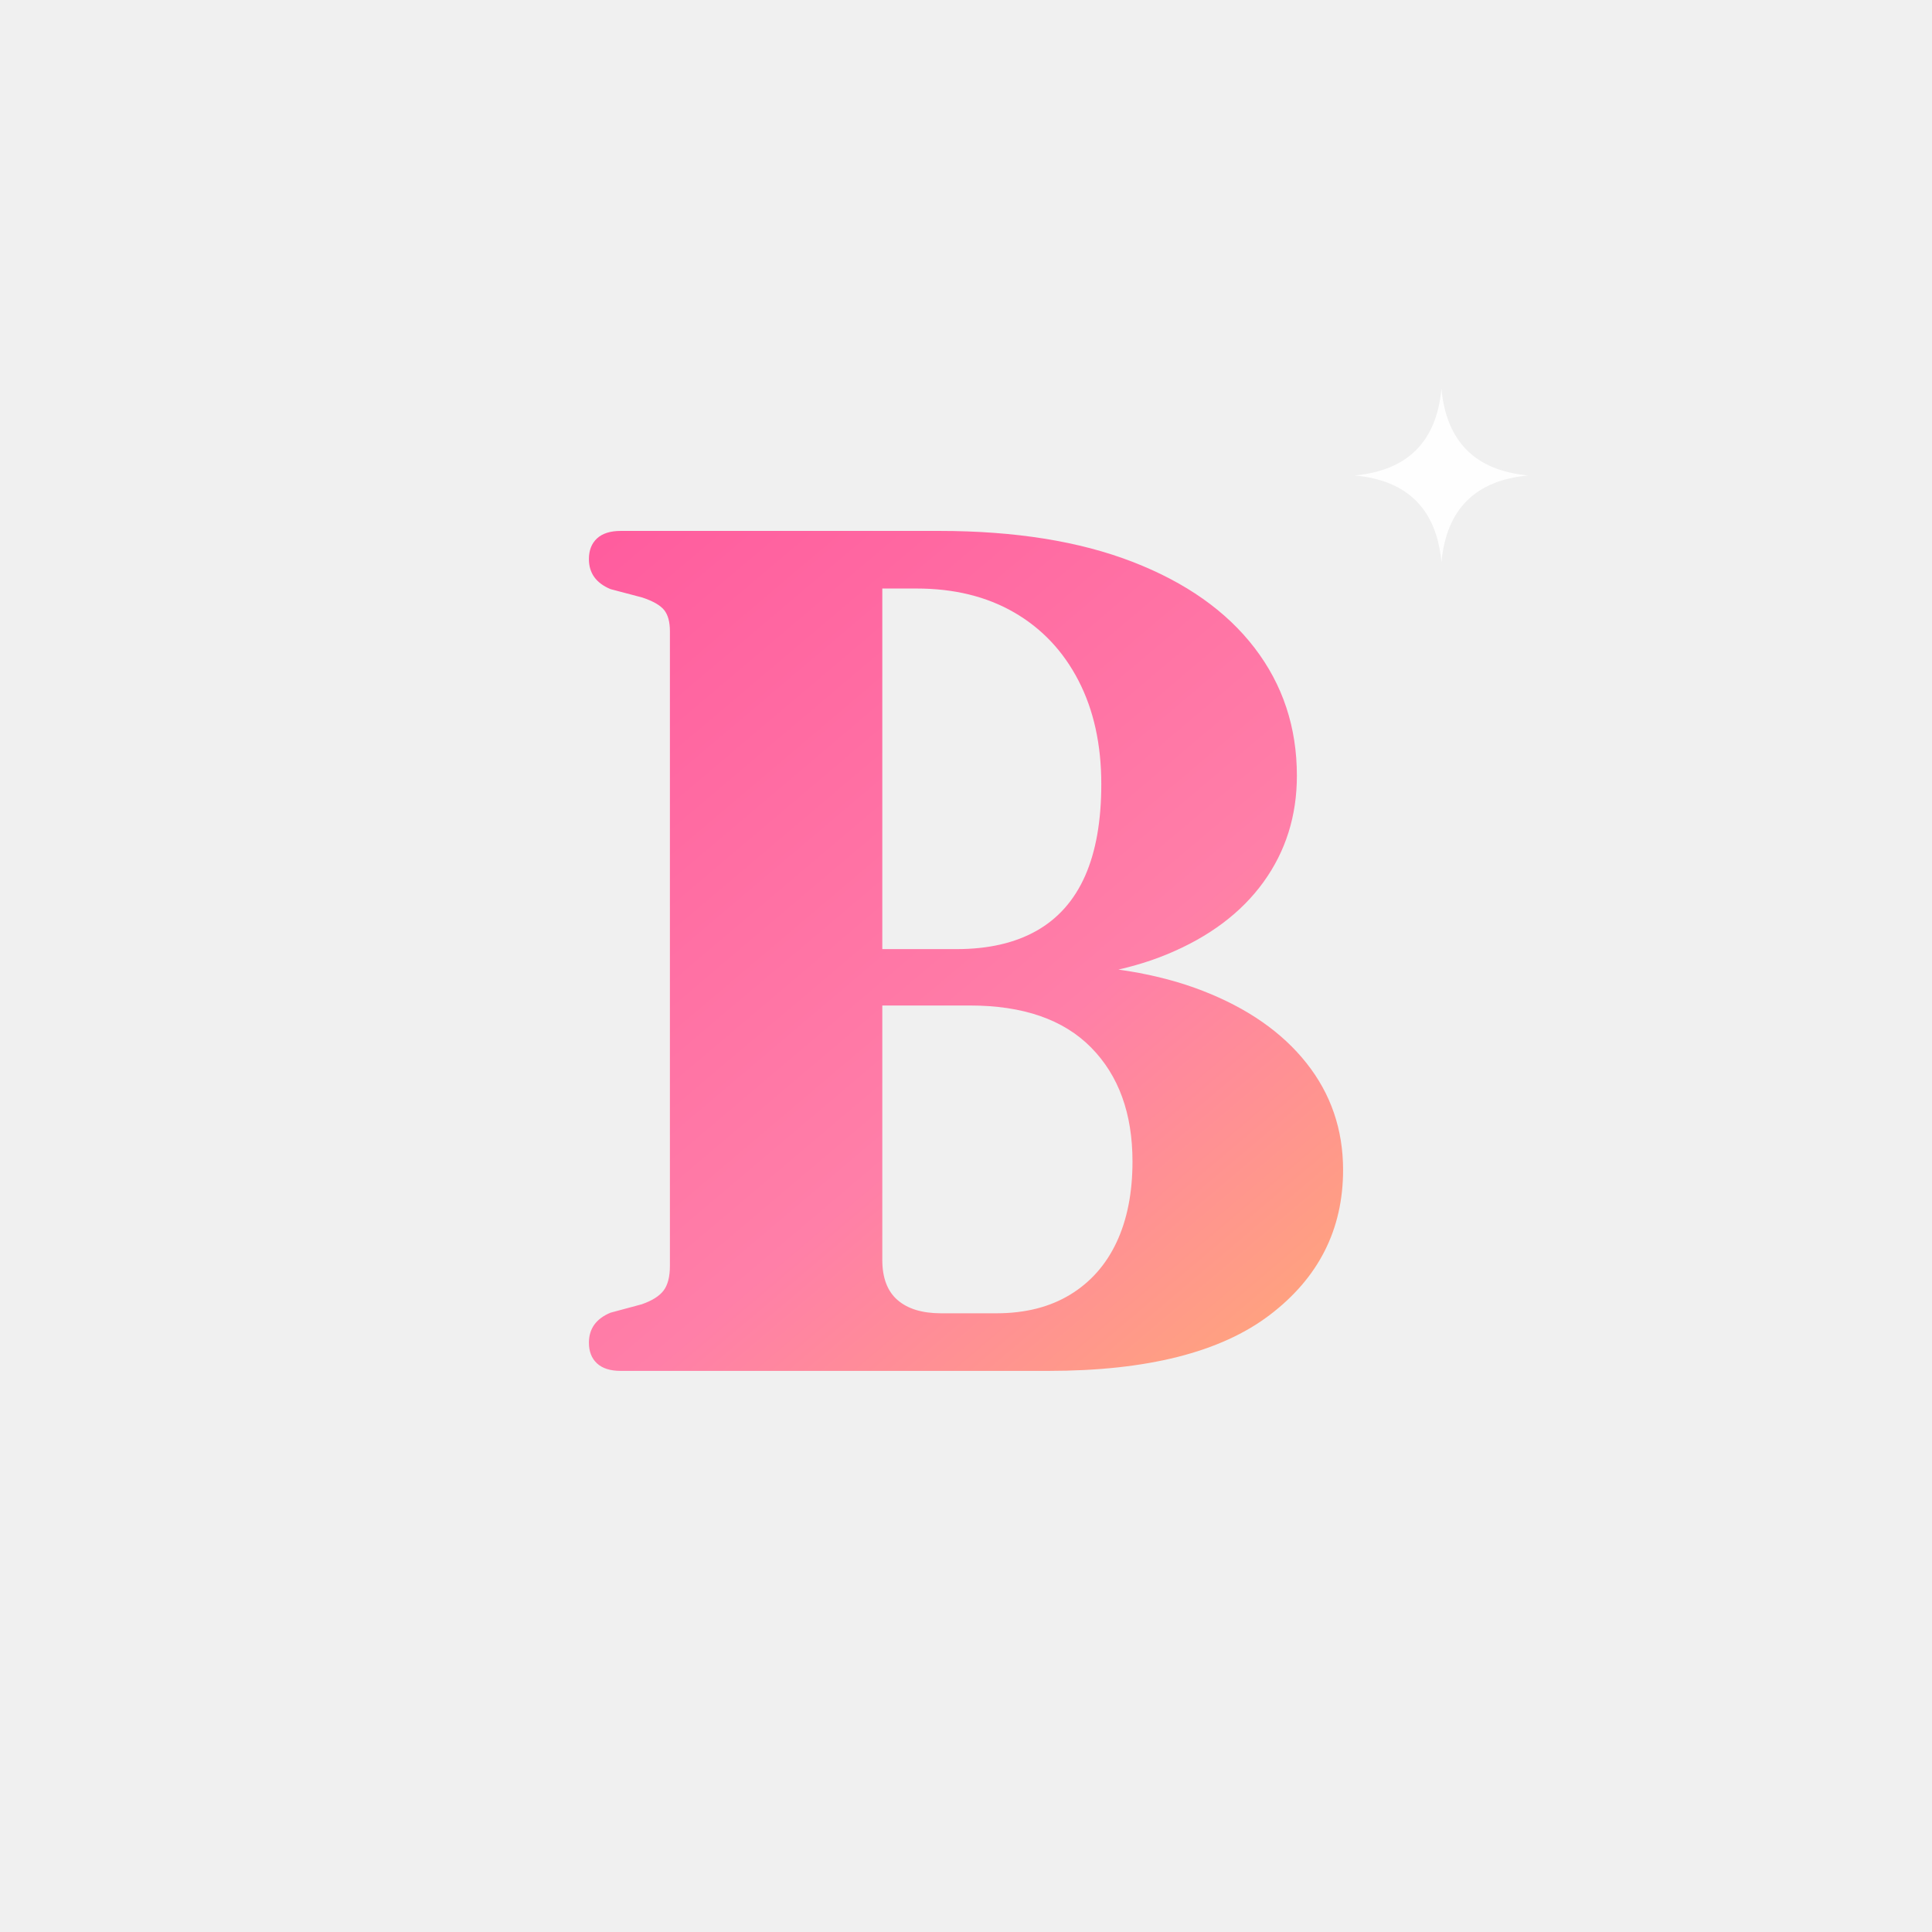
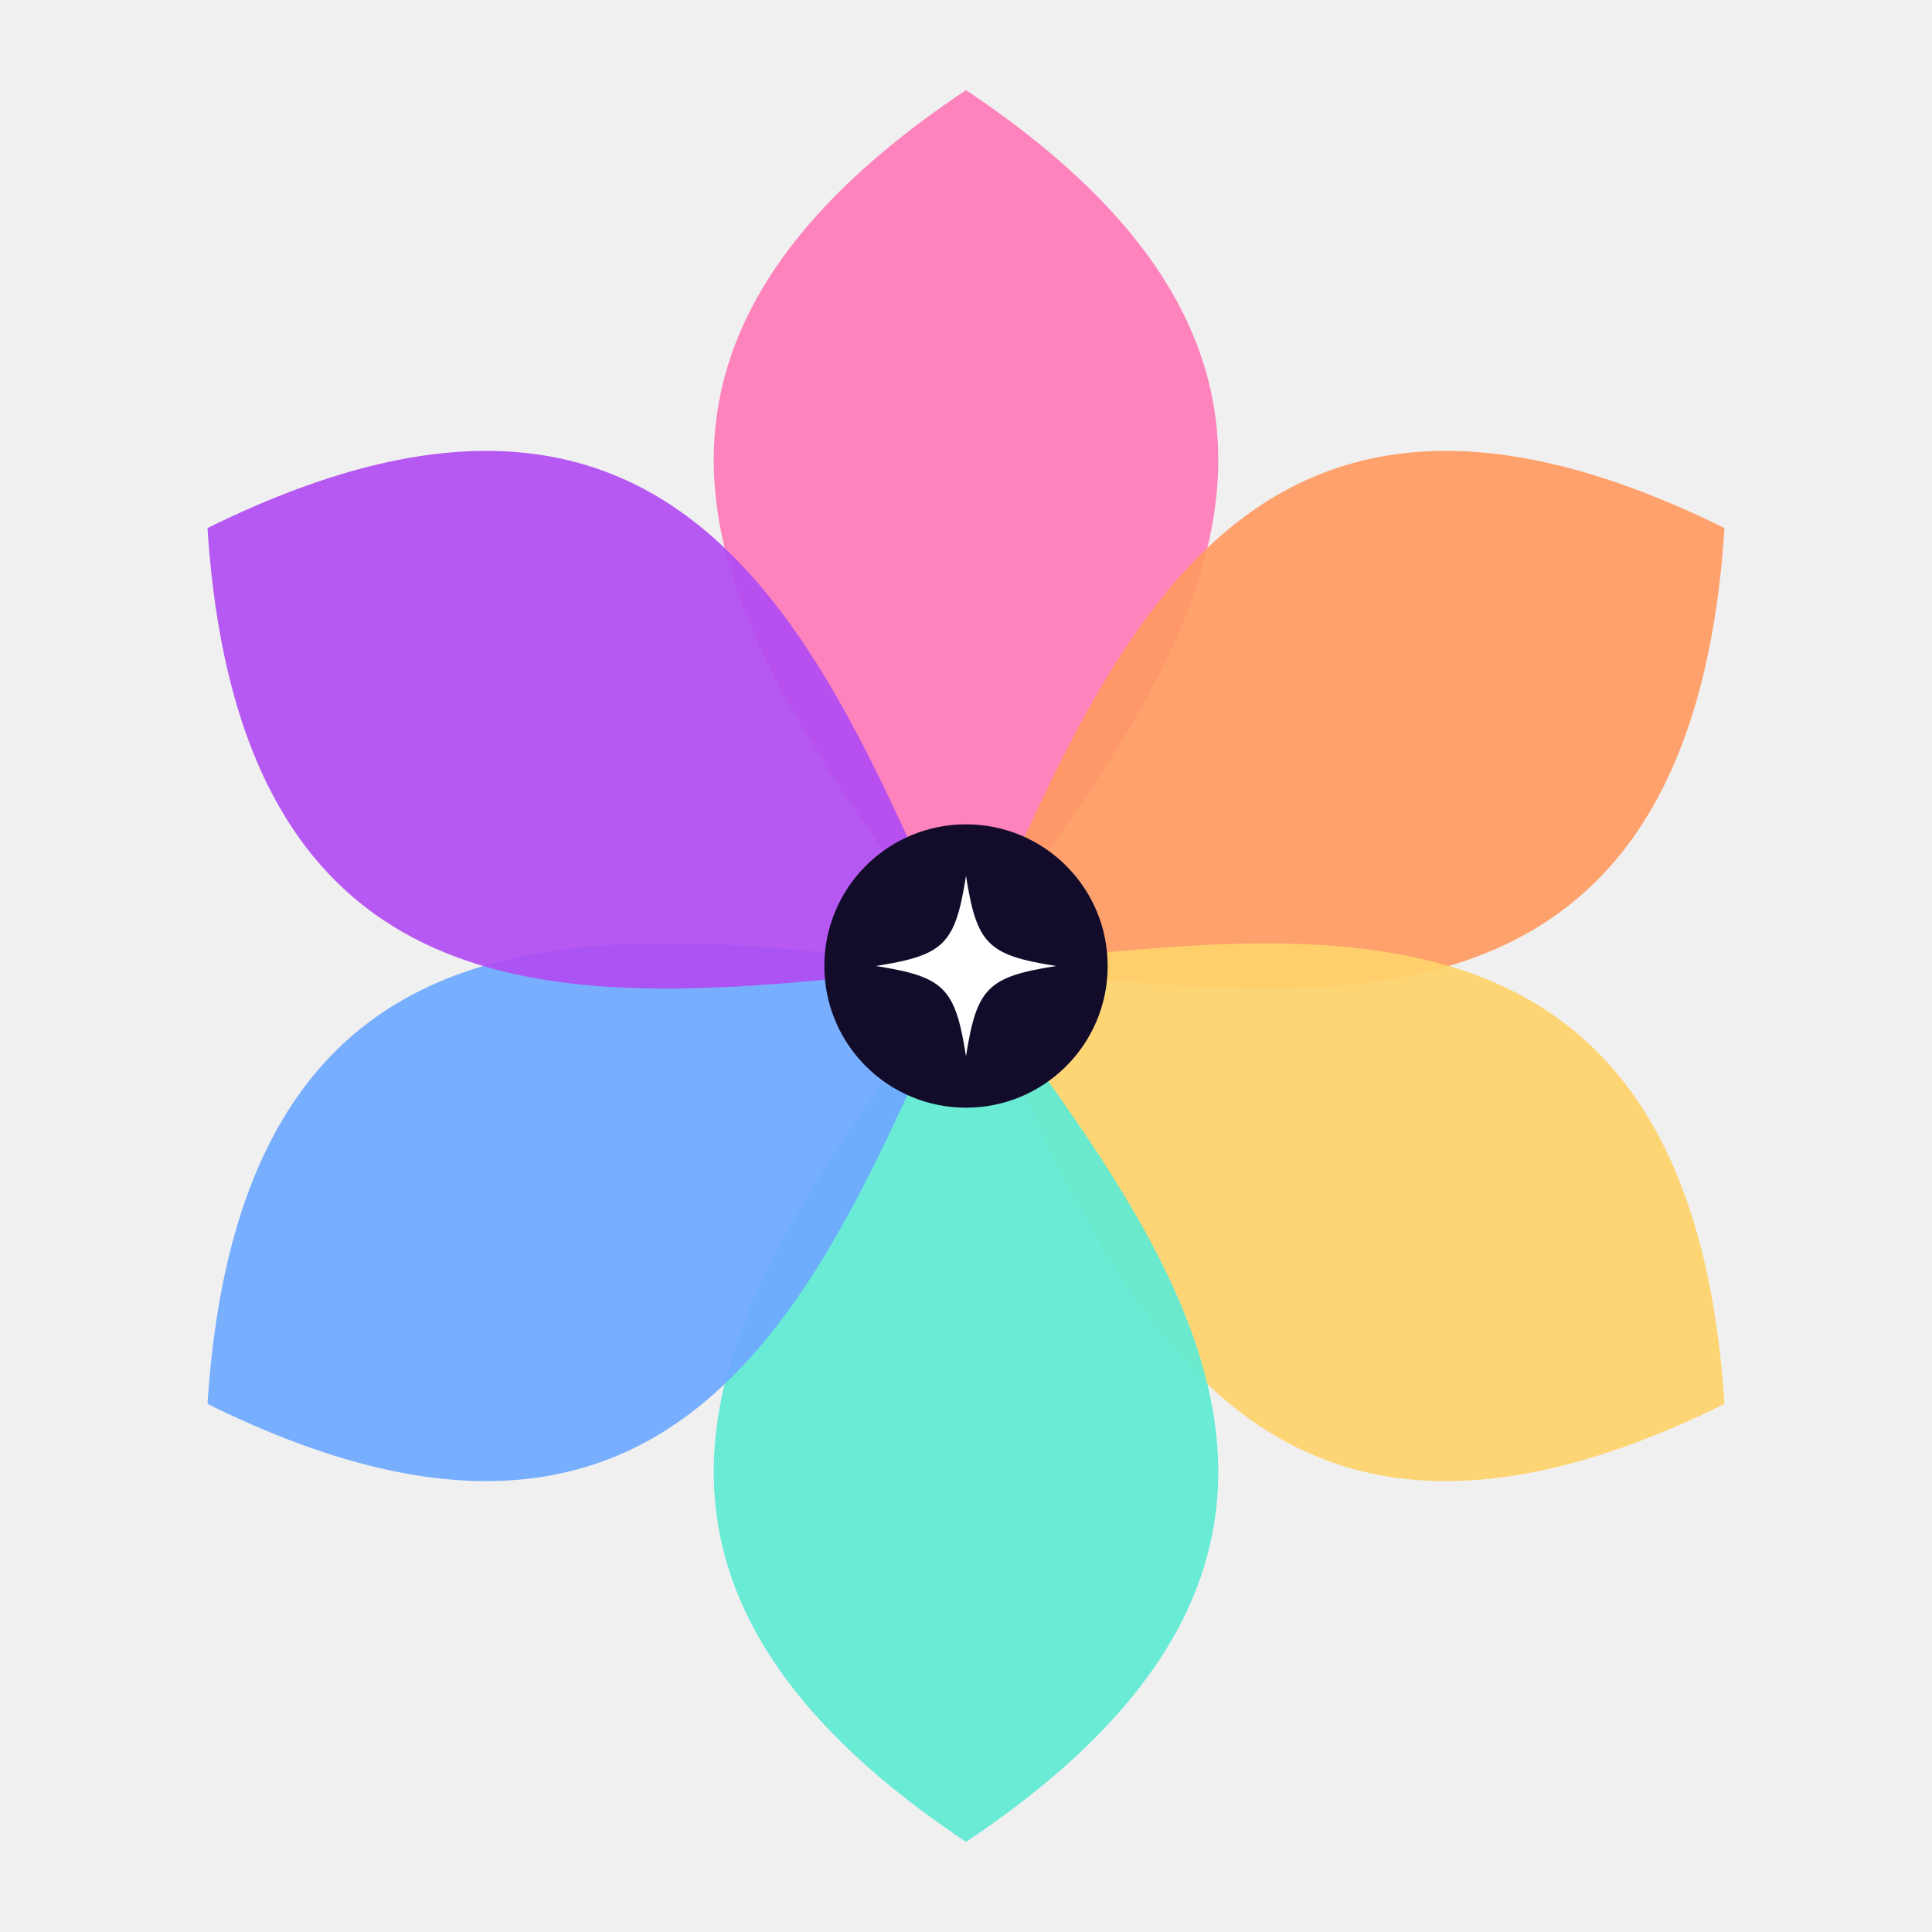
<svg xmlns="http://www.w3.org/2000/svg" width="512" height="512" viewBox="0 0 512 512" role="img" aria-label="OBS Beauty Filter">
  <defs>
    <linearGradient id="tile" x1="0" y1="0" x2="1" y2="1">
-       <stop offset="0" stop-color="#121A31" />
-       <stop offset="1" stop-color="#1D2745" />
+       <stop offset="0" stop-color="#1D1145" />
+       <stop offset="1" stop-color="#0A0720" />
    </linearGradient>
-     <radialGradient id="tileGlow" cx="0.28" cy="0.20" r="0.9">
-       <stop offset="0" stop-color="#FF5C9E" stop-opacity="0.22" />
-       <stop offset="0.55" stop-color="#FF5C9E" stop-opacity="0.06" />
-       <stop offset="1" stop-color="#FF5C9E" stop-opacity="0" />
-     </radialGradient>
-     <linearGradient id="bgrad" gradientUnits="userSpaceOnUse" x1="120" y1="1450" x2="1450" y2="-120">
-       <stop offset="0" stop-color="#FF5C9E" />
-       <stop offset="0.55" stop-color="#FF7FA8" />
-       <stop offset="1" stop-color="#FFB36B" />
+     <linearGradient id="gloss" x1="0" y1="0" x2="0" y2="1">
+       <stop offset="0" stop-color="#FFFFFF" stop-opacity="0.30" />
+       <stop offset="1" stop-color="#FFFFFF" stop-opacity="0" />
    </linearGradient>
-     <linearGradient id="wgrad" gradientUnits="userSpaceOnUse" x1="0" y1="0" x2="6174.0" y2="0">
-       <stop offset="0" stop-color="#FF5C9E" />
-       <stop offset="0.55" stop-color="#FF7FA8" />
-       <stop offset="1" stop-color="#FFB36B" />
-     </linearGradient>
-     <radialGradient id="bgGlowA" cx="8%" cy="0%" r="78%">
-       <stop offset="0" stop-color="#FF5C9E" stop-opacity="0.26" />
-       <stop offset="0.55" stop-color="#FF5C9E" stop-opacity="0.07" />
-       <stop offset="1" stop-color="#FF5C9E" stop-opacity="0" />
-     </radialGradient>
-     <radialGradient id="bgGlowB" cx="106%" cy="112%" r="62%">
-       <stop offset="0" stop-color="#FFB36B" stop-opacity="0.20" />
-       <stop offset="0.6" stop-color="#FFB36B" stop-opacity="0.05" />
-       <stop offset="1" stop-color="#FFB36B" stop-opacity="0" />
-     </radialGradient>
-     <linearGradient id="wgradL" gradientUnits="userSpaceOnUse" x1="0" y1="0" x2="6174.0" y2="0">
-       <stop offset="0" stop-color="#E23A74" />
-       <stop offset="0.55" stop-color="#F04A80" />
-       <stop offset="1" stop-color="#FF7A4D" />
-     </linearGradient>
-     <linearGradient id="accent" x1="0" y1="0" x2="1" y2="0">
-       <stop offset="0" stop-color="#FF5C9E" />
-       <stop offset="1" stop-color="#FFB36B" />
-     </linearGradient>
+     <clipPath id="tileClip">
+       <rect x="8" y="8" width="184" height="184" rx="46" />
+     </clipPath>
  </defs>
-   <g transform="translate(256 252) scale(1.0)">
-     <g transform="translate(-109.790 111.300) scale(0.159 -0.159)" fill="url(#bgrad)">
-       <path transform="translate(0.00 0)" d="M1319 335Q1319 186 1196.5 93.0Q1074 0 828 0H115Q89 0 75.5 12.5Q62 25 62 47Q62 82 98 97L150 111Q176 120 186.5 134.0Q197 148 197 175V1233Q197 1256 187.5 1268.0Q178 1280 151 1289L98 1303Q62 1318 62 1353Q62 1375 75.5 1387.5Q89 1400 115 1400H646Q835 1400 968.0 1348.5Q1101 1297 1171.5 1205.0Q1242 1113 1242 992Q1242 892 1186.5 815.0Q1131 738 1026.0 694.5Q921 651 770 651L820 677Q973 677 1085.0 633.5Q1197 590 1258.0 513.0Q1319 436 1319 335ZM697 609H470V703H675Q754 703 808.0 733.5Q862 764 889.0 825.0Q916 886 916 978Q916 1077 878.0 1150.5Q840 1224 771.0 1264.0Q702 1304 608 1304H551V185Q551 140 576.5 118.0Q602 96 649 96H741Q813 96 864.0 127.0Q915 158 941.5 214.5Q968 271 968 349Q968 469 899.0 539.0Q830 609 697 609Z" />
-     </g>
-     <path d="M 126.00 -149.00 Q 127.95 -127.95 149.00 -126.00 Q 127.95 -124.05 126.00 -103.00 Q 124.05 -124.05 103.00 -126.00 Q 124.05 -127.95 126.00 -149.00 Z" fill="#FFFFFF" opacity="0.92" />
+   <g transform="translate(256.000 256.000) scale(3.413333) translate(-100 -100)">
+     <path d="M100 100 C114 80 136 56 100 32 C64 56 86 80 100 100 Z" fill="#FF7AB8" fill-opacity="0.92" transform="rotate(0 100 100)" />
+     <path d="M100 100 C114 80 136 56 100 32 C64 56 86 80 100 100 Z" fill="#FF9A62" fill-opacity="0.92" transform="rotate(60 100 100)" />
+     <path d="M100 100 C114 80 136 56 100 32 C64 56 86 80 100 100 Z" fill="#FFD36B" fill-opacity="0.92" transform="rotate(120 100 100)" />
+     <path d="M100 100 C114 80 136 56 100 32 C64 56 86 80 100 100 Z" fill="#5EEAD4" fill-opacity="0.92" transform="rotate(180 100 100)" />
+     <path d="M100 100 C114 80 136 56 100 32 C64 56 86 80 100 100 Z" fill="#6EA8FF" fill-opacity="0.92" transform="rotate(240 100 100)" />
+     <path d="M100 100 C114 80 136 56 100 32 C64 56 86 80 100 100 Z" fill="#B14CF2" fill-opacity="0.92" transform="rotate(300 100 100)" />
+     <circle cx="100" cy="100" r="11" fill="#120C2A" />
+     <path d="M100 93 C100.84 98.32 101.68 99.16 107 100 C101.68 100.84 100.84 101.68 100 107 C99.16 101.68 98.32 100.84 93 100 C98.32 99.16 99.16 98.32 100 93 Z" fill="#FFFFFF" />
  </g>
</svg>
